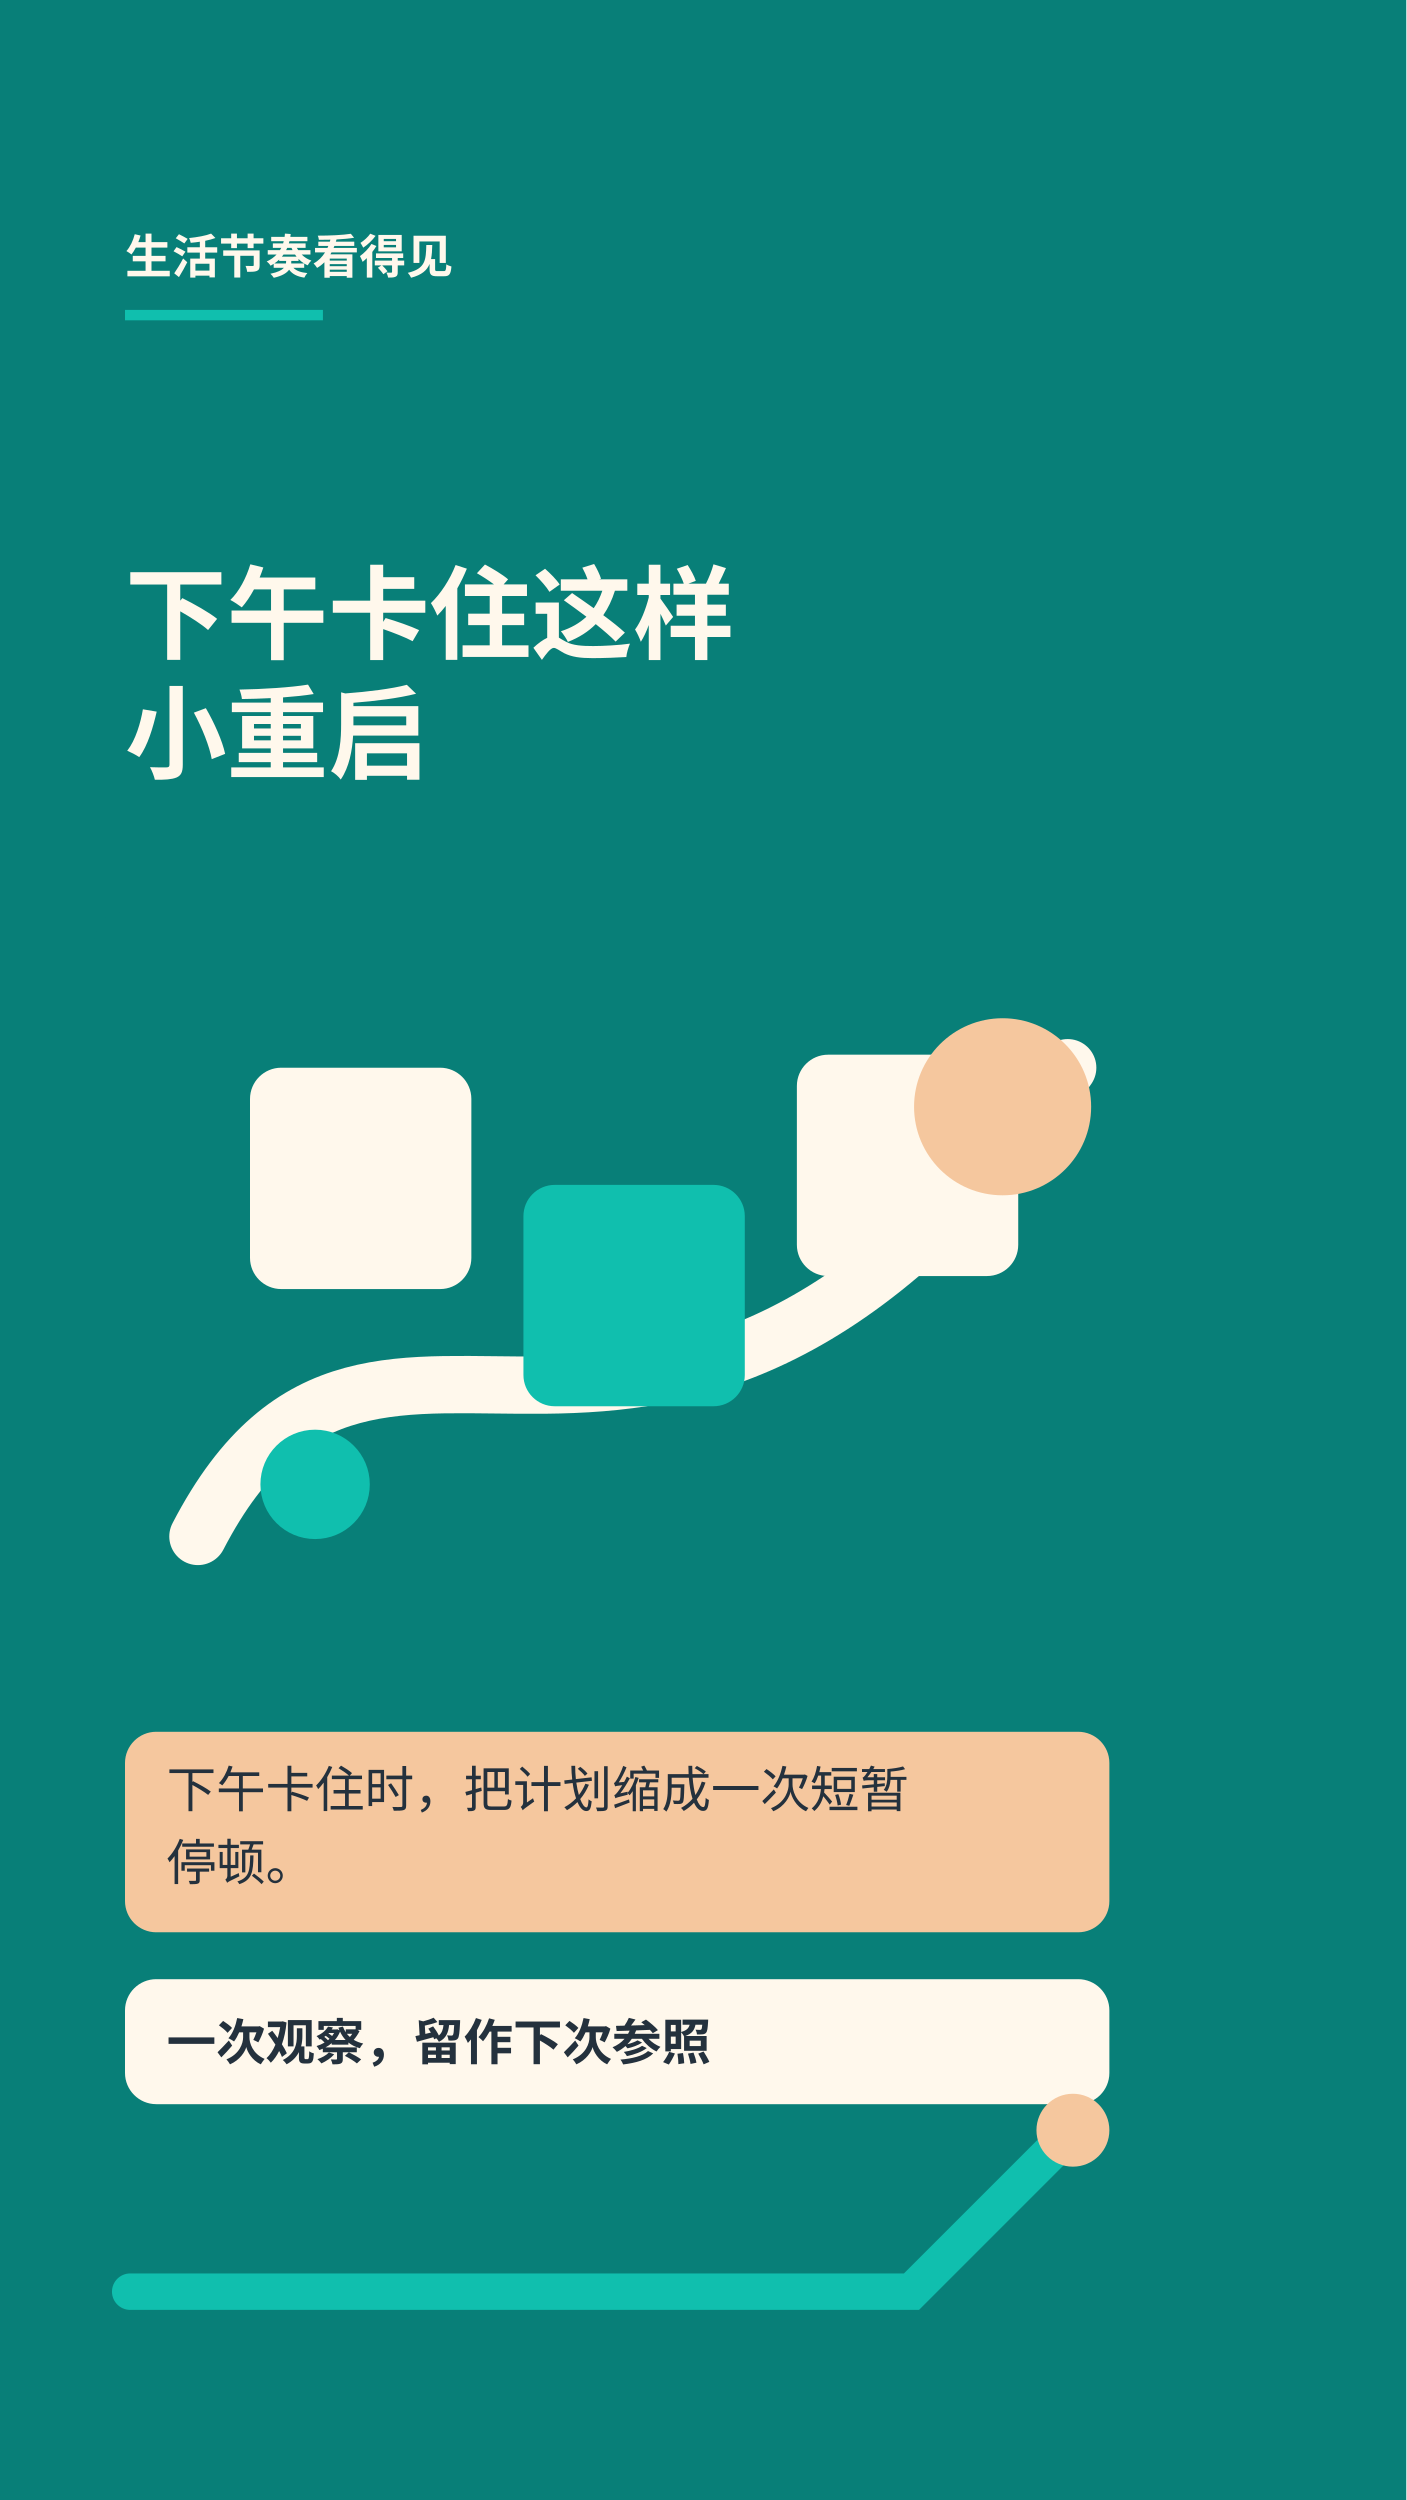
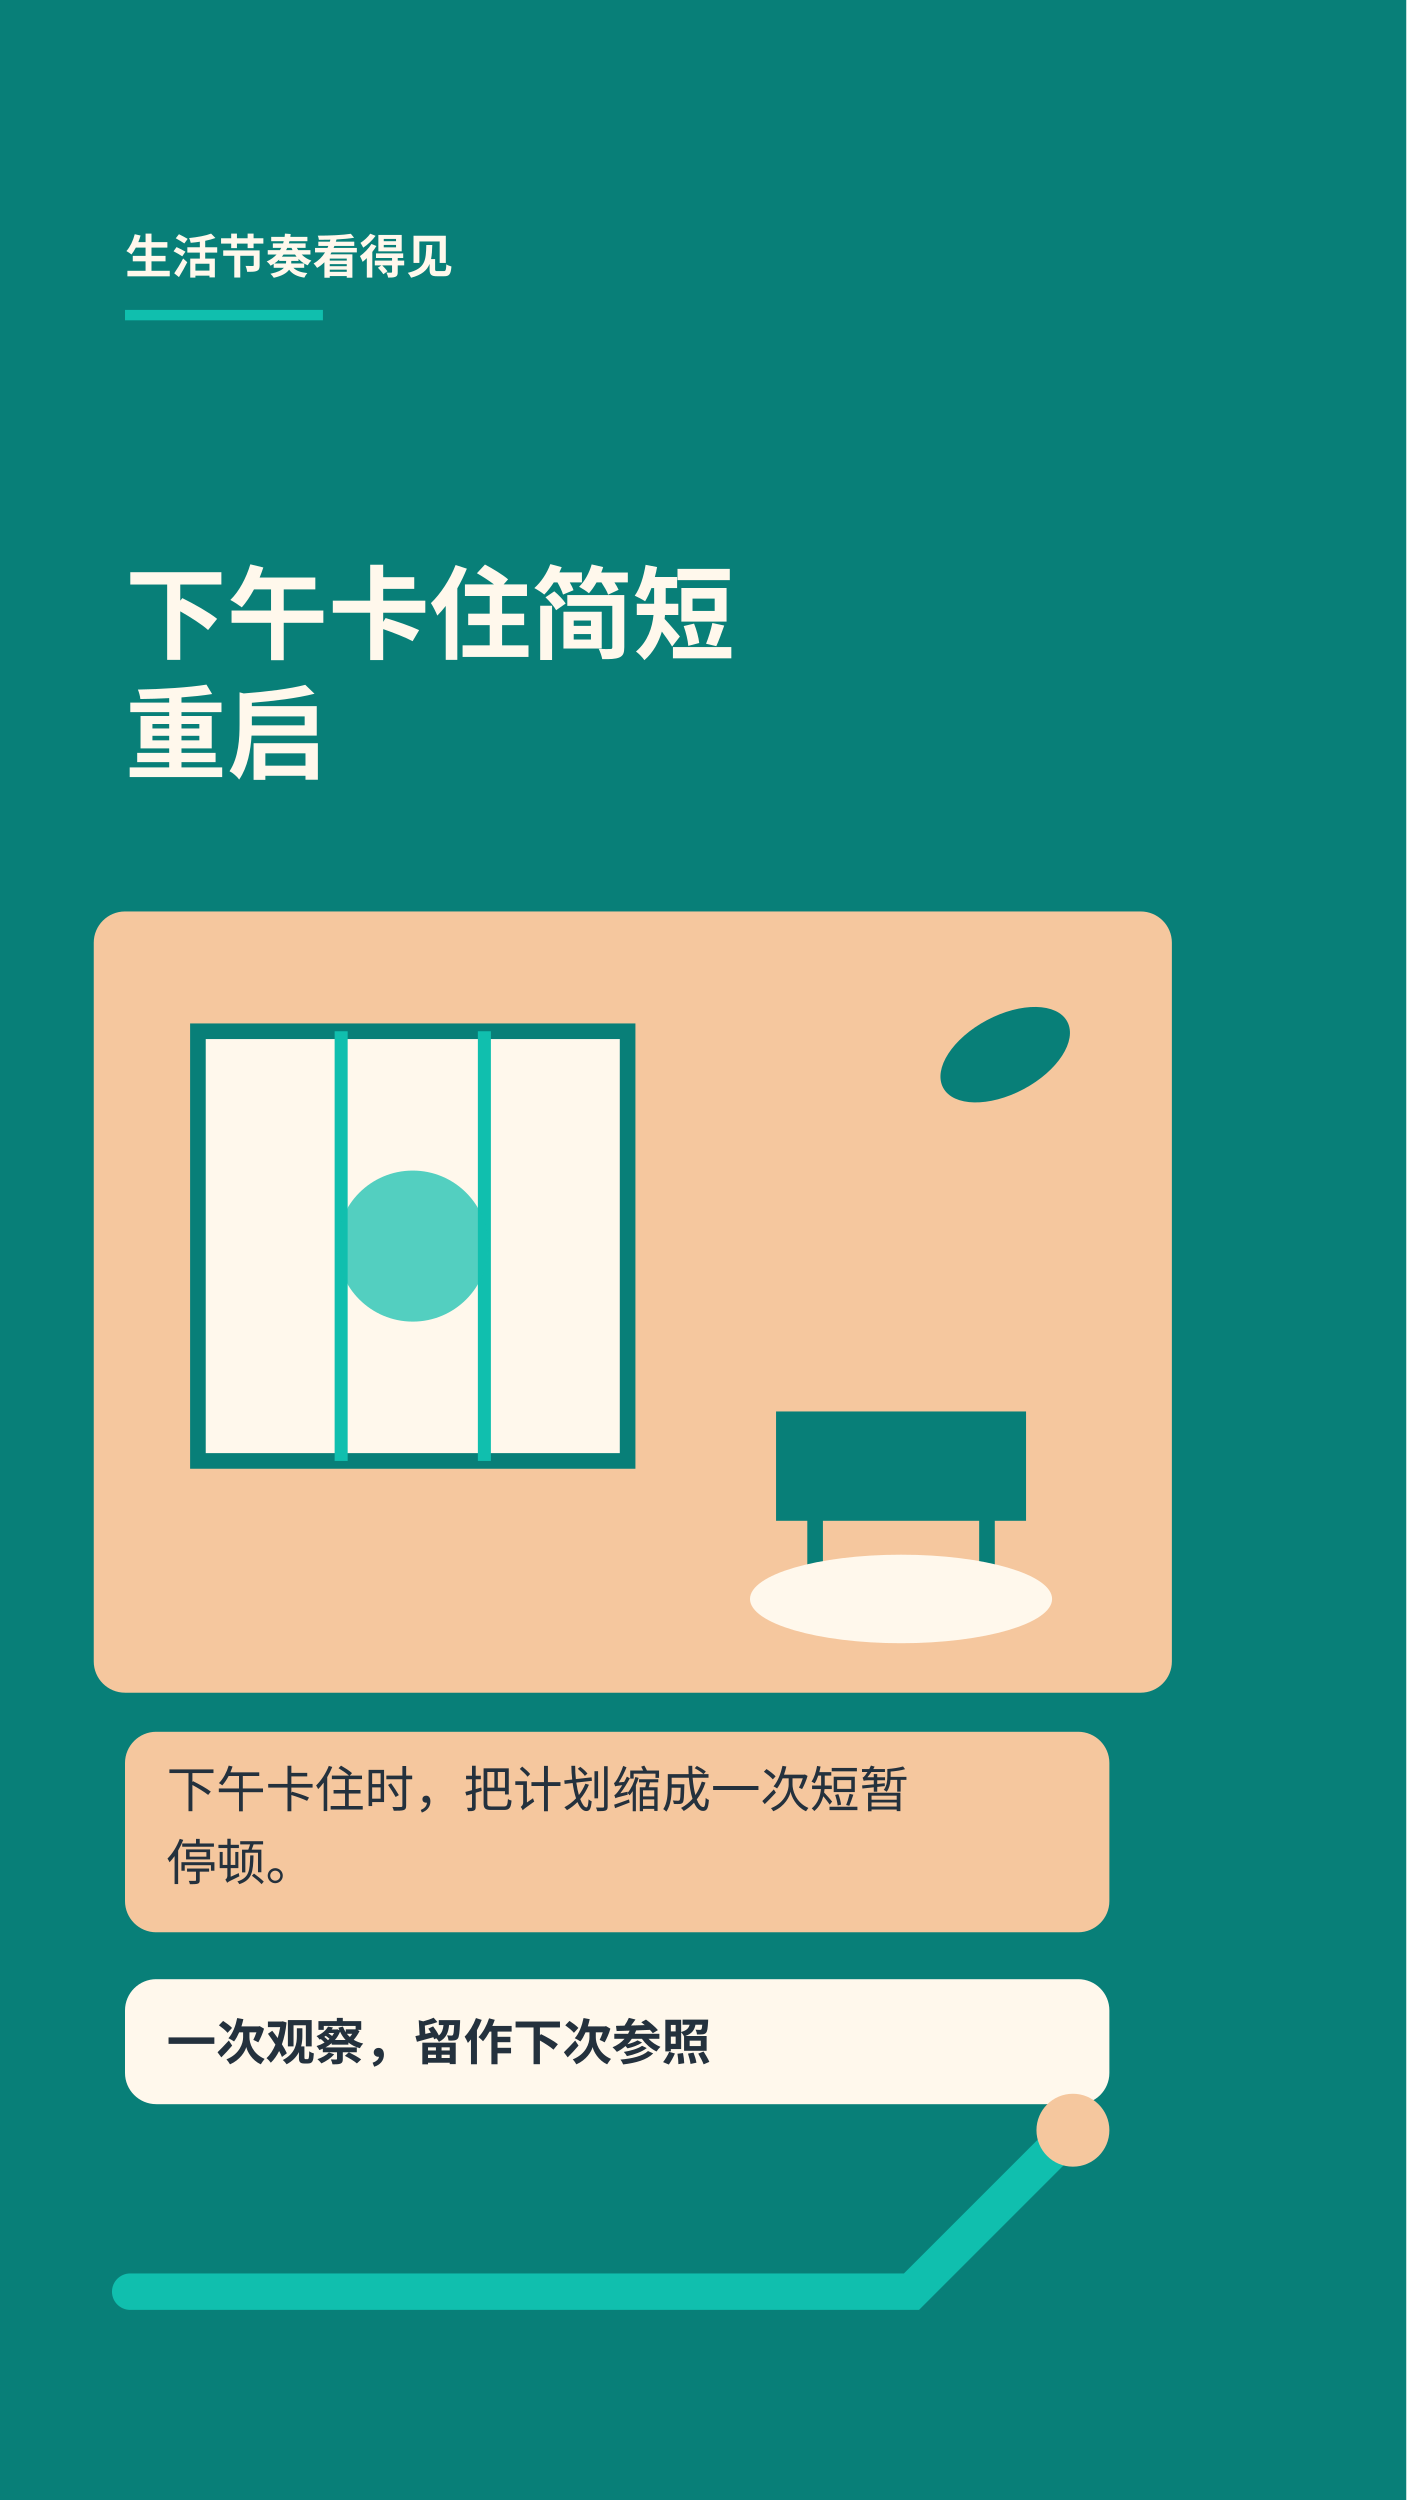
<svg xmlns="http://www.w3.org/2000/svg" width="1080" height="1920" viewBox="0 0 1080 1920">
  <rect width="1080" height="1920" fill="#FFF8EC" />
  <rect width="1080" height="1920" fill="#087F78" />
  <text x="96" y="210" font-family="Noto Sans SC" font-size="36" font-weight="700" fill="#FFF8EC" text-anchor="start">生活节奏看得见</text>
  <path d="M96 242h152" stroke="#10BFAE" stroke-width="8" />
  <text x="96" y="500" font-family="Noto Sans SC" font-size="78" font-weight="700" fill="#FFF8EC">
-     <tspan x="96" dy="0">下午卡住这样</tspan>
-     <tspan x="96" dy="92">小重启</tspan>
+     <tspan x="96" dy="0">下午卡住简短</tspan>
+     <tspan x="96" dy="92">重启</tspan>
  </text>
  <g>
-     <rect x="72" y="700" width="828" height="600" rx="24" fill="#087F78" />
-     <path d="M152 1180C292 910,502 1260,820 820" fill="none" stroke="#FFF8EC" stroke-width="44" stroke-linecap="round" />
-     <rect x="192" y="820" width="170" height="170" rx="24" fill="#FFF8EC" />
-     <rect x="402" y="910" width="170" height="170" rx="24" fill="#10BFAE" />
-     <rect x="612" y="810" width="170" height="170" rx="24" fill="#FFF8EC" />
-     <circle cx="242" cy="1140" r="42" fill="#10BFAE" />
-     <circle cx="770" cy="850" r="68" fill="#F5C79E" />
+     <rect x="72" y="700" width="828" height="600" rx="24" fill="#F5C79E" />
+     <path d="M152 792h330v330H152z" fill="#FFF8EC" stroke="#087F78" stroke-width="12" />
+     <path d="M262 792v330M372 792v330" stroke="#10BFAE" stroke-width="10" />
+     <circle cx="317" cy="957" r="58" fill="#10BFAE" opacity="0.72" />
+     <path d="M602 1090h180v72H602zM626 1162v72M758 1162v72" fill="#087F78" stroke="#087F78" stroke-width="12" stroke-linecap="round" />
+     <ellipse cx="692" cy="1228" rx="116" ry="34" fill="#FFF8EC" />
+     <ellipse cx="772" cy="810" rx="54" ry="30" fill="#087F78" transform="rotate(-28 772 810)" />
  </g>
  <rect x="96" y="1330" width="756" height="154" rx="24" fill="#F5C79E" />
  <text x="128" y="1388" font-family="Microsoft YaHei" font-size="38" font-weight="400" fill="#24313D">
    <tspan x="128" dy="0">下午卡住时，把计划缩成一次短暂</tspan>
    <tspan x="128" dy="56">停顿。</tspan>
  </text>
  <rect x="96" y="1520" width="756" height="96" rx="24" fill="#FFF8EC" />
  <text x="128" y="1582" font-family="Noto Sans SC" font-size="38" font-weight="700" fill="#24313D" text-anchor="start">一次观察，留作下次参照</text>
  <path d="M100 1760h600l120-120" fill="none" stroke="#10BFAE" stroke-width="28" stroke-linecap="round" />
  <circle cx="824" cy="1636" r="28" fill="#F5C79E" />
</svg>
